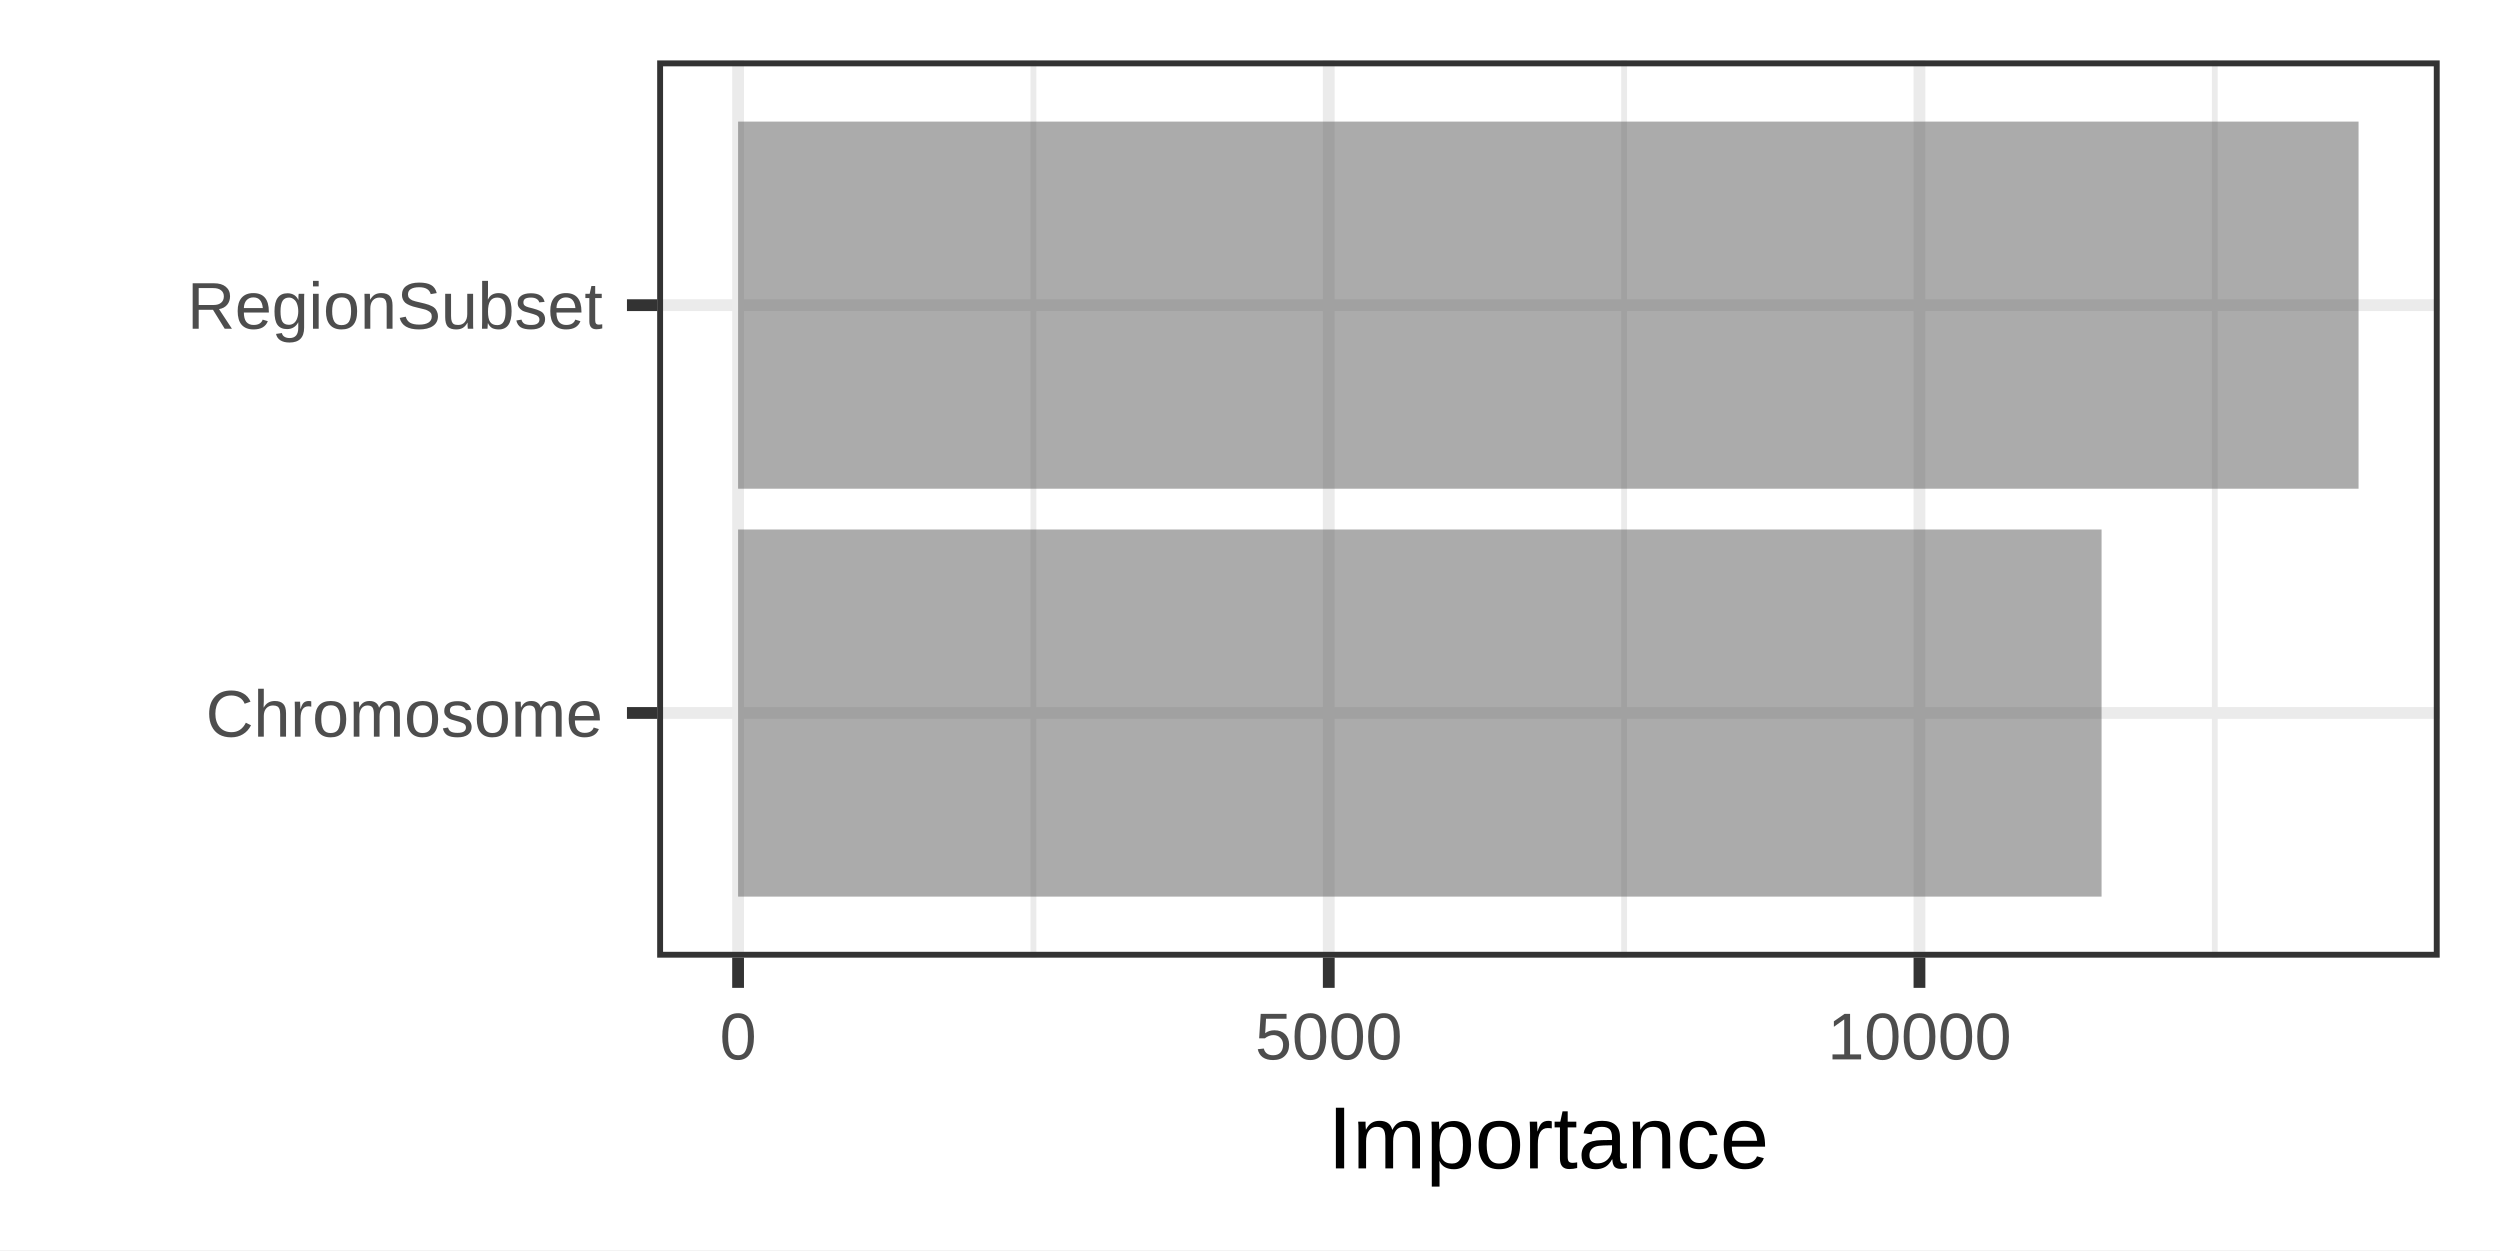
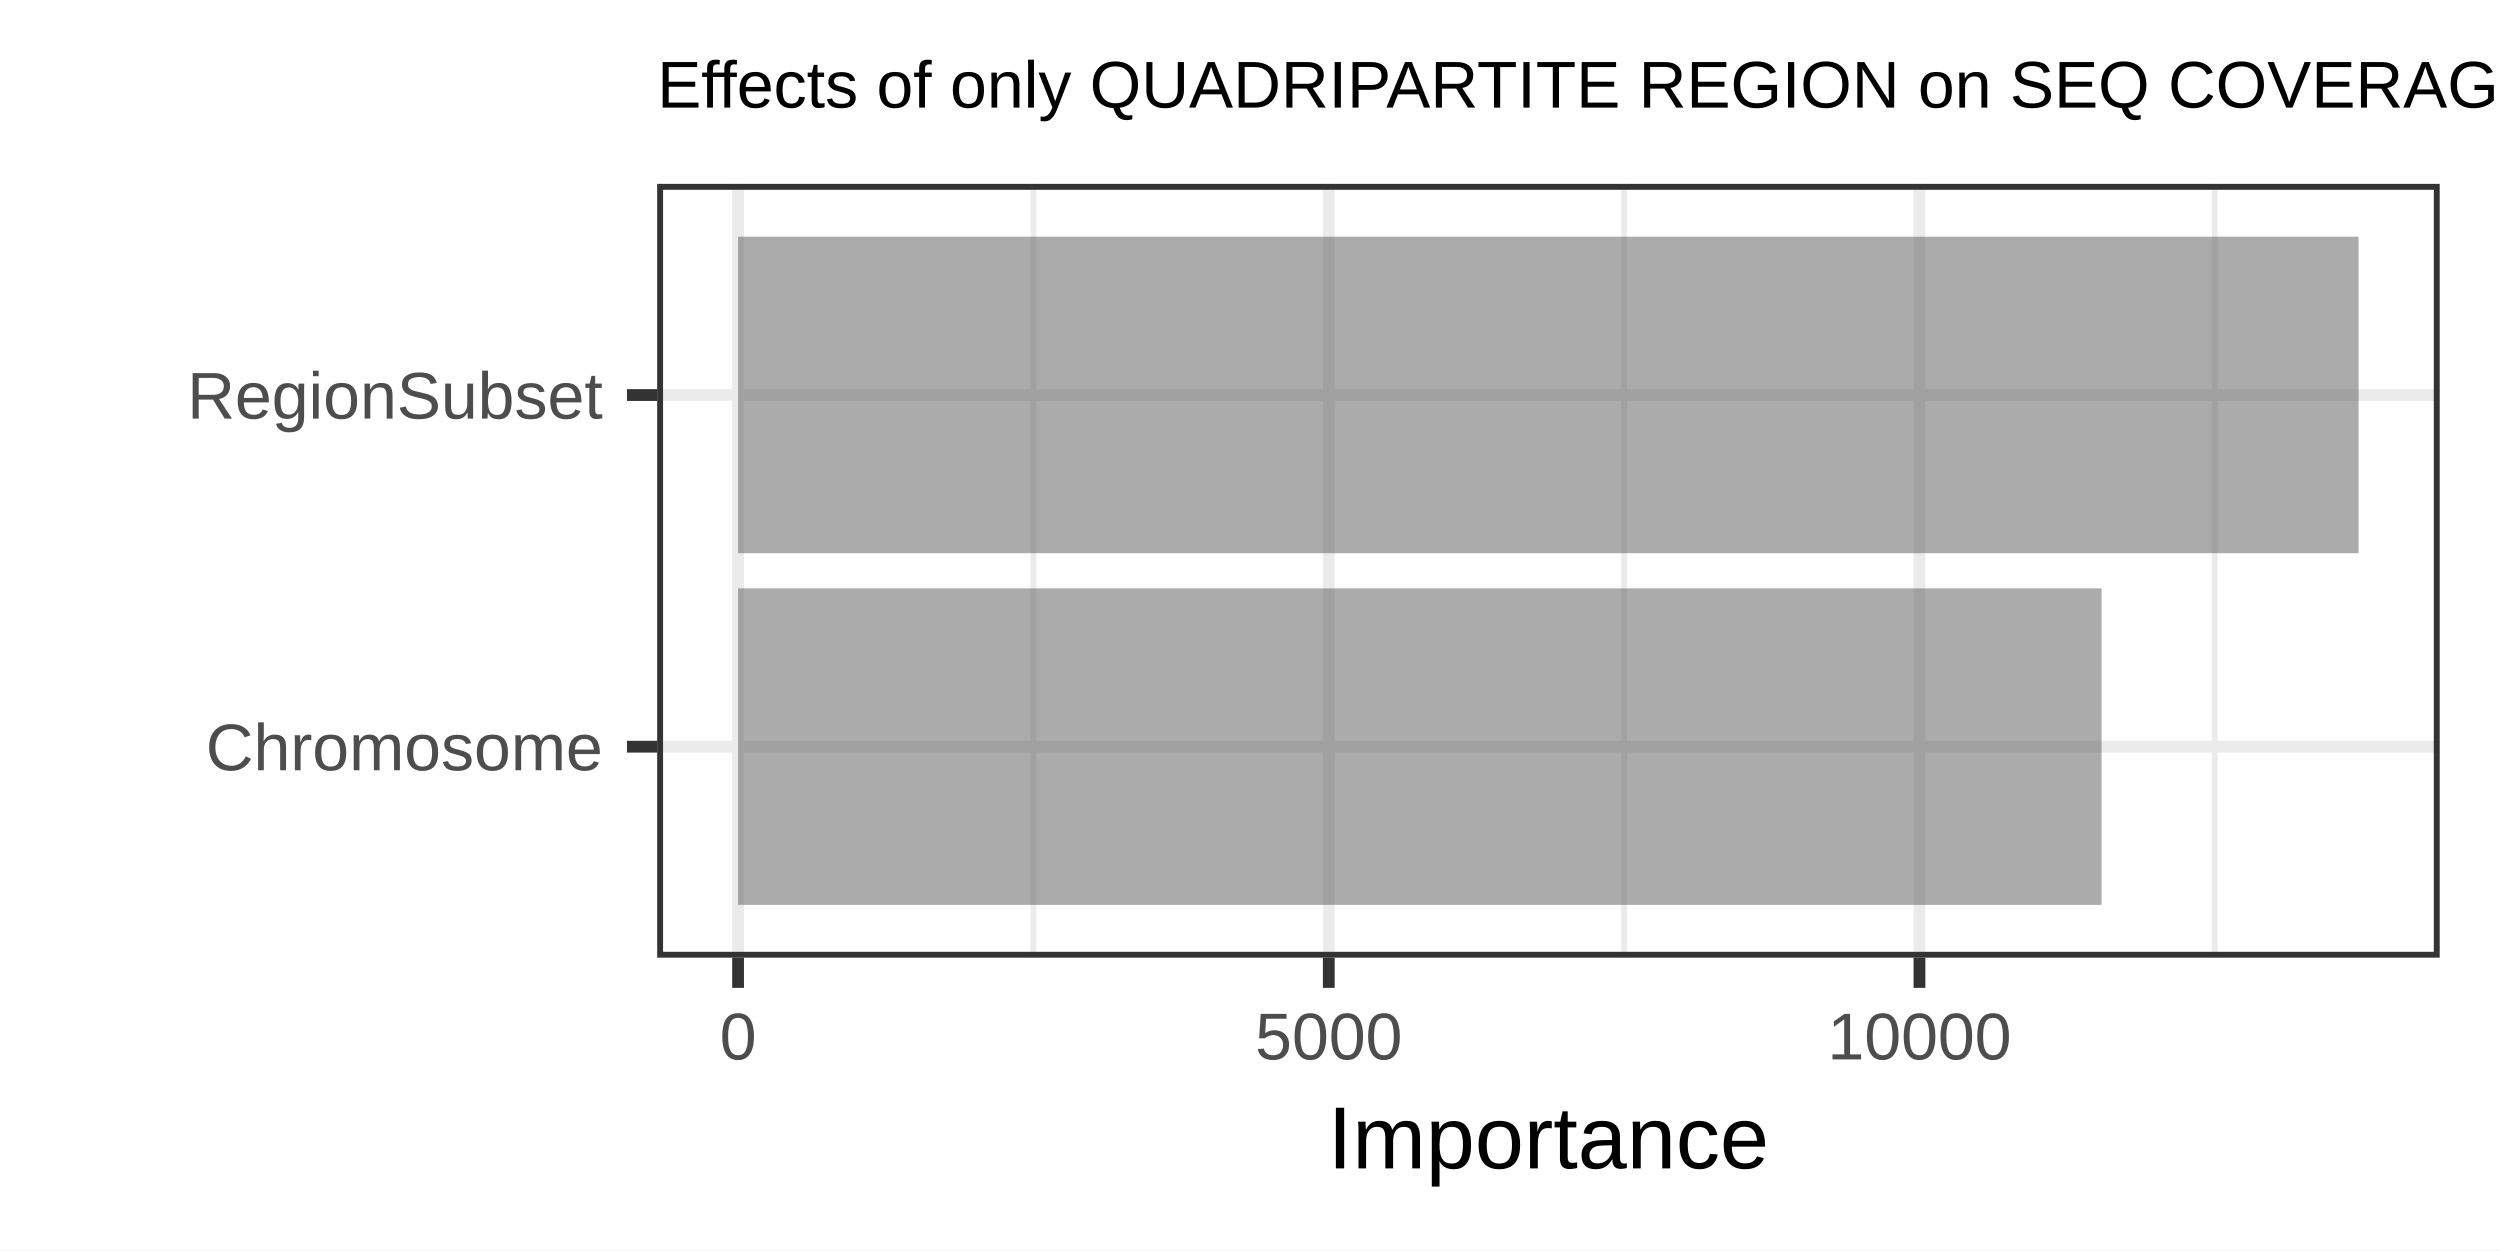
<svg xmlns="http://www.w3.org/2000/svg" class="svglite" width="226.77pt" height="113.39pt" viewBox="0 0 226.77 113.39">
  <defs>
    <style type="text/css">
    .svglite line, .svglite polyline, .svglite polygon, .svglite path, .svglite rect, .svglite circle {
      fill: none;
      stroke: #000000;
      stroke-linecap: round;
      stroke-linejoin: round;
      stroke-miterlimit: 10.00;
    }
    .svglite text {
      white-space: pre;
    }
  </style>
  </defs>
  <rect width="100%" height="100%" style="stroke: none; fill: #FFFFFF;" />
  <defs>
    <clipPath id="cpMC4wMHwyMjYuNzd8MC4wMHwxMTMuMzk=">
      <rect x="0.00" y="0.00" width="226.77" height="113.39" />
    </clipPath>
  </defs>
  <g clip-path="url(#cpMC4wMHwyMjYuNzd8MC4wMHwxMTMuMzk=)">
    <rect x="0.00" y="0.00" width="226.77" height="113.39" style="stroke-width: 1.07; stroke: #FFFFFF; fill: #FFFFFF;" />
  </g>
  <defs>
-     <clipPath id="cpNTkuNjF8MjIxLjI5fDUuNDh8ODYuODc=">
-       <rect x="59.61" y="5.48" width="161.69" height="81.39" />
+     <clipPath id="cpNTkuNjF8MjIxLjI5fDE2LjY4fDg2Ljg3">
+       <rect x="59.61" y="16.68" width="161.69" height="70.19" />
    </clipPath>
  </defs>
-   <g clip-path="url(#cpNTkuNjF8MjIxLjI5fDUuNDh8ODYuODc=)">
-     <rect x="59.61" y="5.48" width="161.69" height="81.39" style="stroke-width: 1.07; stroke: none; fill: #FFFFFF;" />
-     <polyline points="93.74,86.87 93.74,5.48 " style="stroke-width: 0.53; stroke: #EBEBEB; stroke-linecap: butt;" />
-     <polyline points="147.32,86.87 147.32,5.48 " style="stroke-width: 0.53; stroke: #EBEBEB; stroke-linecap: butt;" />
-     <polyline points="200.90,86.87 200.90,5.48 " style="stroke-width: 0.53; stroke: #EBEBEB; stroke-linecap: butt;" />
-     <polyline points="59.61,64.67 221.29,64.67 " style="stroke-width: 1.07; stroke: #EBEBEB; stroke-linecap: butt;" />
-     <polyline points="59.61,27.68 221.29,27.68 " style="stroke-width: 1.07; stroke: #EBEBEB; stroke-linecap: butt;" />
-     <polyline points="66.95,86.87 66.95,5.48 " style="stroke-width: 1.07; stroke: #EBEBEB; stroke-linecap: butt;" />
-     <polyline points="120.53,86.87 120.53,5.48 " style="stroke-width: 1.07; stroke: #EBEBEB; stroke-linecap: butt;" />
-     <polyline points="174.11,86.87 174.11,5.48 " style="stroke-width: 1.07; stroke: #EBEBEB; stroke-linecap: butt;" />
-     <rect x="66.95" y="11.03" width="146.99" height="33.30" style="stroke-width: 1.07; stroke: none; stroke-linecap: butt; stroke-linejoin: miter; fill: #595959; fill-opacity: 0.50;" />
-     <rect x="66.95" y="48.03" width="123.68" height="33.30" style="stroke-width: 1.07; stroke: none; stroke-linecap: butt; stroke-linejoin: miter; fill: #595959; fill-opacity: 0.50;" />
-     <rect x="59.61" y="5.48" width="161.69" height="81.39" style="stroke-width: 1.07; stroke: #333333;" />
+   <g clip-path="url(#cpNTkuNjF8MjIxLjI5fDE2LjY4fDg2Ljg3)">
+     <rect x="59.61" y="16.68" width="161.69" height="70.19" style="stroke-width: 1.07; stroke: none; fill: #FFFFFF;" />
+     <polyline points="93.74,86.87 93.74,16.68 " style="stroke-width: 0.53; stroke: #EBEBEB; stroke-linecap: butt;" />
+     <polyline points="147.32,86.87 147.32,16.68 " style="stroke-width: 0.53; stroke: #EBEBEB; stroke-linecap: butt;" />
+     <polyline points="200.90,86.87 200.90,16.68 " style="stroke-width: 0.53; stroke: #EBEBEB; stroke-linecap: butt;" />
+     <polyline points="59.61,67.73 221.29,67.73 " style="stroke-width: 1.07; stroke: #EBEBEB; stroke-linecap: butt;" />
+     <polyline points="59.61,35.83 221.29,35.83 " style="stroke-width: 1.07; stroke: #EBEBEB; stroke-linecap: butt;" />
+     <polyline points="66.95,86.87 66.95,16.68 " style="stroke-width: 1.07; stroke: #EBEBEB; stroke-linecap: butt;" />
+     <polyline points="120.53,86.87 120.53,16.68 " style="stroke-width: 1.07; stroke: #EBEBEB; stroke-linecap: butt;" />
+     <polyline points="174.11,86.87 174.11,16.68 " style="stroke-width: 1.07; stroke: #EBEBEB; stroke-linecap: butt;" />
+     <rect x="66.95" y="21.47" width="146.99" height="28.71" style="stroke-width: 1.07; stroke: none; stroke-linecap: butt; stroke-linejoin: miter; fill: #595959; fill-opacity: 0.50;" />
+     <rect x="66.95" y="53.37" width="123.68" height="28.71" style="stroke-width: 1.07; stroke: none; stroke-linecap: butt; stroke-linejoin: miter; fill: #595959; fill-opacity: 0.50;" />
+     <rect x="59.61" y="16.68" width="161.69" height="70.19" style="stroke-width: 1.07; stroke: #333333;" />
  </g>
  <g clip-path="url(#cpMC4wMHwyMjYuNzd8MC4wMHwxMTMuMzk=)">
-     <text x="54.67" y="66.82" text-anchor="end" style="font-size: 6.00px;fill: #4D4D4D; font-family: &quot;Arimo&quot;;" textLength="38.34px" lengthAdjust="spacingAndGlyphs">Chromosome</text>
-     <text x="54.67" y="29.82" text-anchor="end" style="font-size: 6.00px;fill: #4D4D4D; font-family: &quot;Arimo&quot;;" textLength="38.82px" lengthAdjust="spacingAndGlyphs">RegionSubset</text>
-     <polyline points="56.87,64.67 59.61,64.67 " style="stroke-width: 1.07; stroke: #333333; stroke-linecap: butt;" />
-     <polyline points="56.87,27.68 59.61,27.68 " style="stroke-width: 1.07; stroke: #333333; stroke-linecap: butt;" />
+     <text x="54.67" y="69.87" text-anchor="end" style="font-size: 6.00px;fill: #4D4D4D; font-family: &quot;Arimo&quot;;" textLength="38.34px" lengthAdjust="spacingAndGlyphs">Chromosome</text>
+     <text x="54.67" y="37.97" text-anchor="end" style="font-size: 6.00px;fill: #4D4D4D; font-family: &quot;Arimo&quot;;" textLength="38.82px" lengthAdjust="spacingAndGlyphs">RegionSubset</text>
+     <polyline points="56.87,67.73 59.61,67.73 " style="stroke-width: 1.07; stroke: #333333; stroke-linecap: butt;" />
+     <polyline points="56.87,35.83 59.61,35.83 " style="stroke-width: 1.07; stroke: #333333; stroke-linecap: butt;" />
    <polyline points="66.95,89.61 66.95,86.87 " style="stroke-width: 1.07; stroke: #333333; stroke-linecap: butt;" />
    <polyline points="120.53,89.61 120.53,86.87 " style="stroke-width: 1.07; stroke: #333333; stroke-linecap: butt;" />
    <polyline points="174.11,89.61 174.11,86.87 " style="stroke-width: 1.07; stroke: #333333; stroke-linecap: butt;" />
    <text x="66.95" y="96.09" text-anchor="middle" style="font-size: 6.00px;fill: #4D4D4D; font-family: &quot;Arimo&quot;;" textLength="3.43px" lengthAdjust="spacingAndGlyphs">0</text>
    <text x="120.53" y="96.09" text-anchor="middle" style="font-size: 6.00px;fill: #4D4D4D; font-family: &quot;Arimo&quot;;" textLength="13.74px" lengthAdjust="spacingAndGlyphs">5000</text>
    <text x="174.11" y="96.09" text-anchor="middle" style="font-size: 6.00px;fill: #4D4D4D; font-family: &quot;Arimo&quot;;" textLength="17.17px" lengthAdjust="spacingAndGlyphs">10000</text>
    <text x="140.45" y="105.98" text-anchor="middle" style="font-size: 8.00px; font-family: &quot;Arimo&quot;;" textLength="43.93px" lengthAdjust="spacingAndGlyphs">Importance</text>
+     <text x="59.61" y="9.76" style="font-size: 6.00px; font-family: &quot;Arimo&quot;;" textLength="165.69px" lengthAdjust="spacingAndGlyphs">Effects of only QUADRIPARTITE REGION on SEQ COVERAGE</text>
  </g>
</svg>
